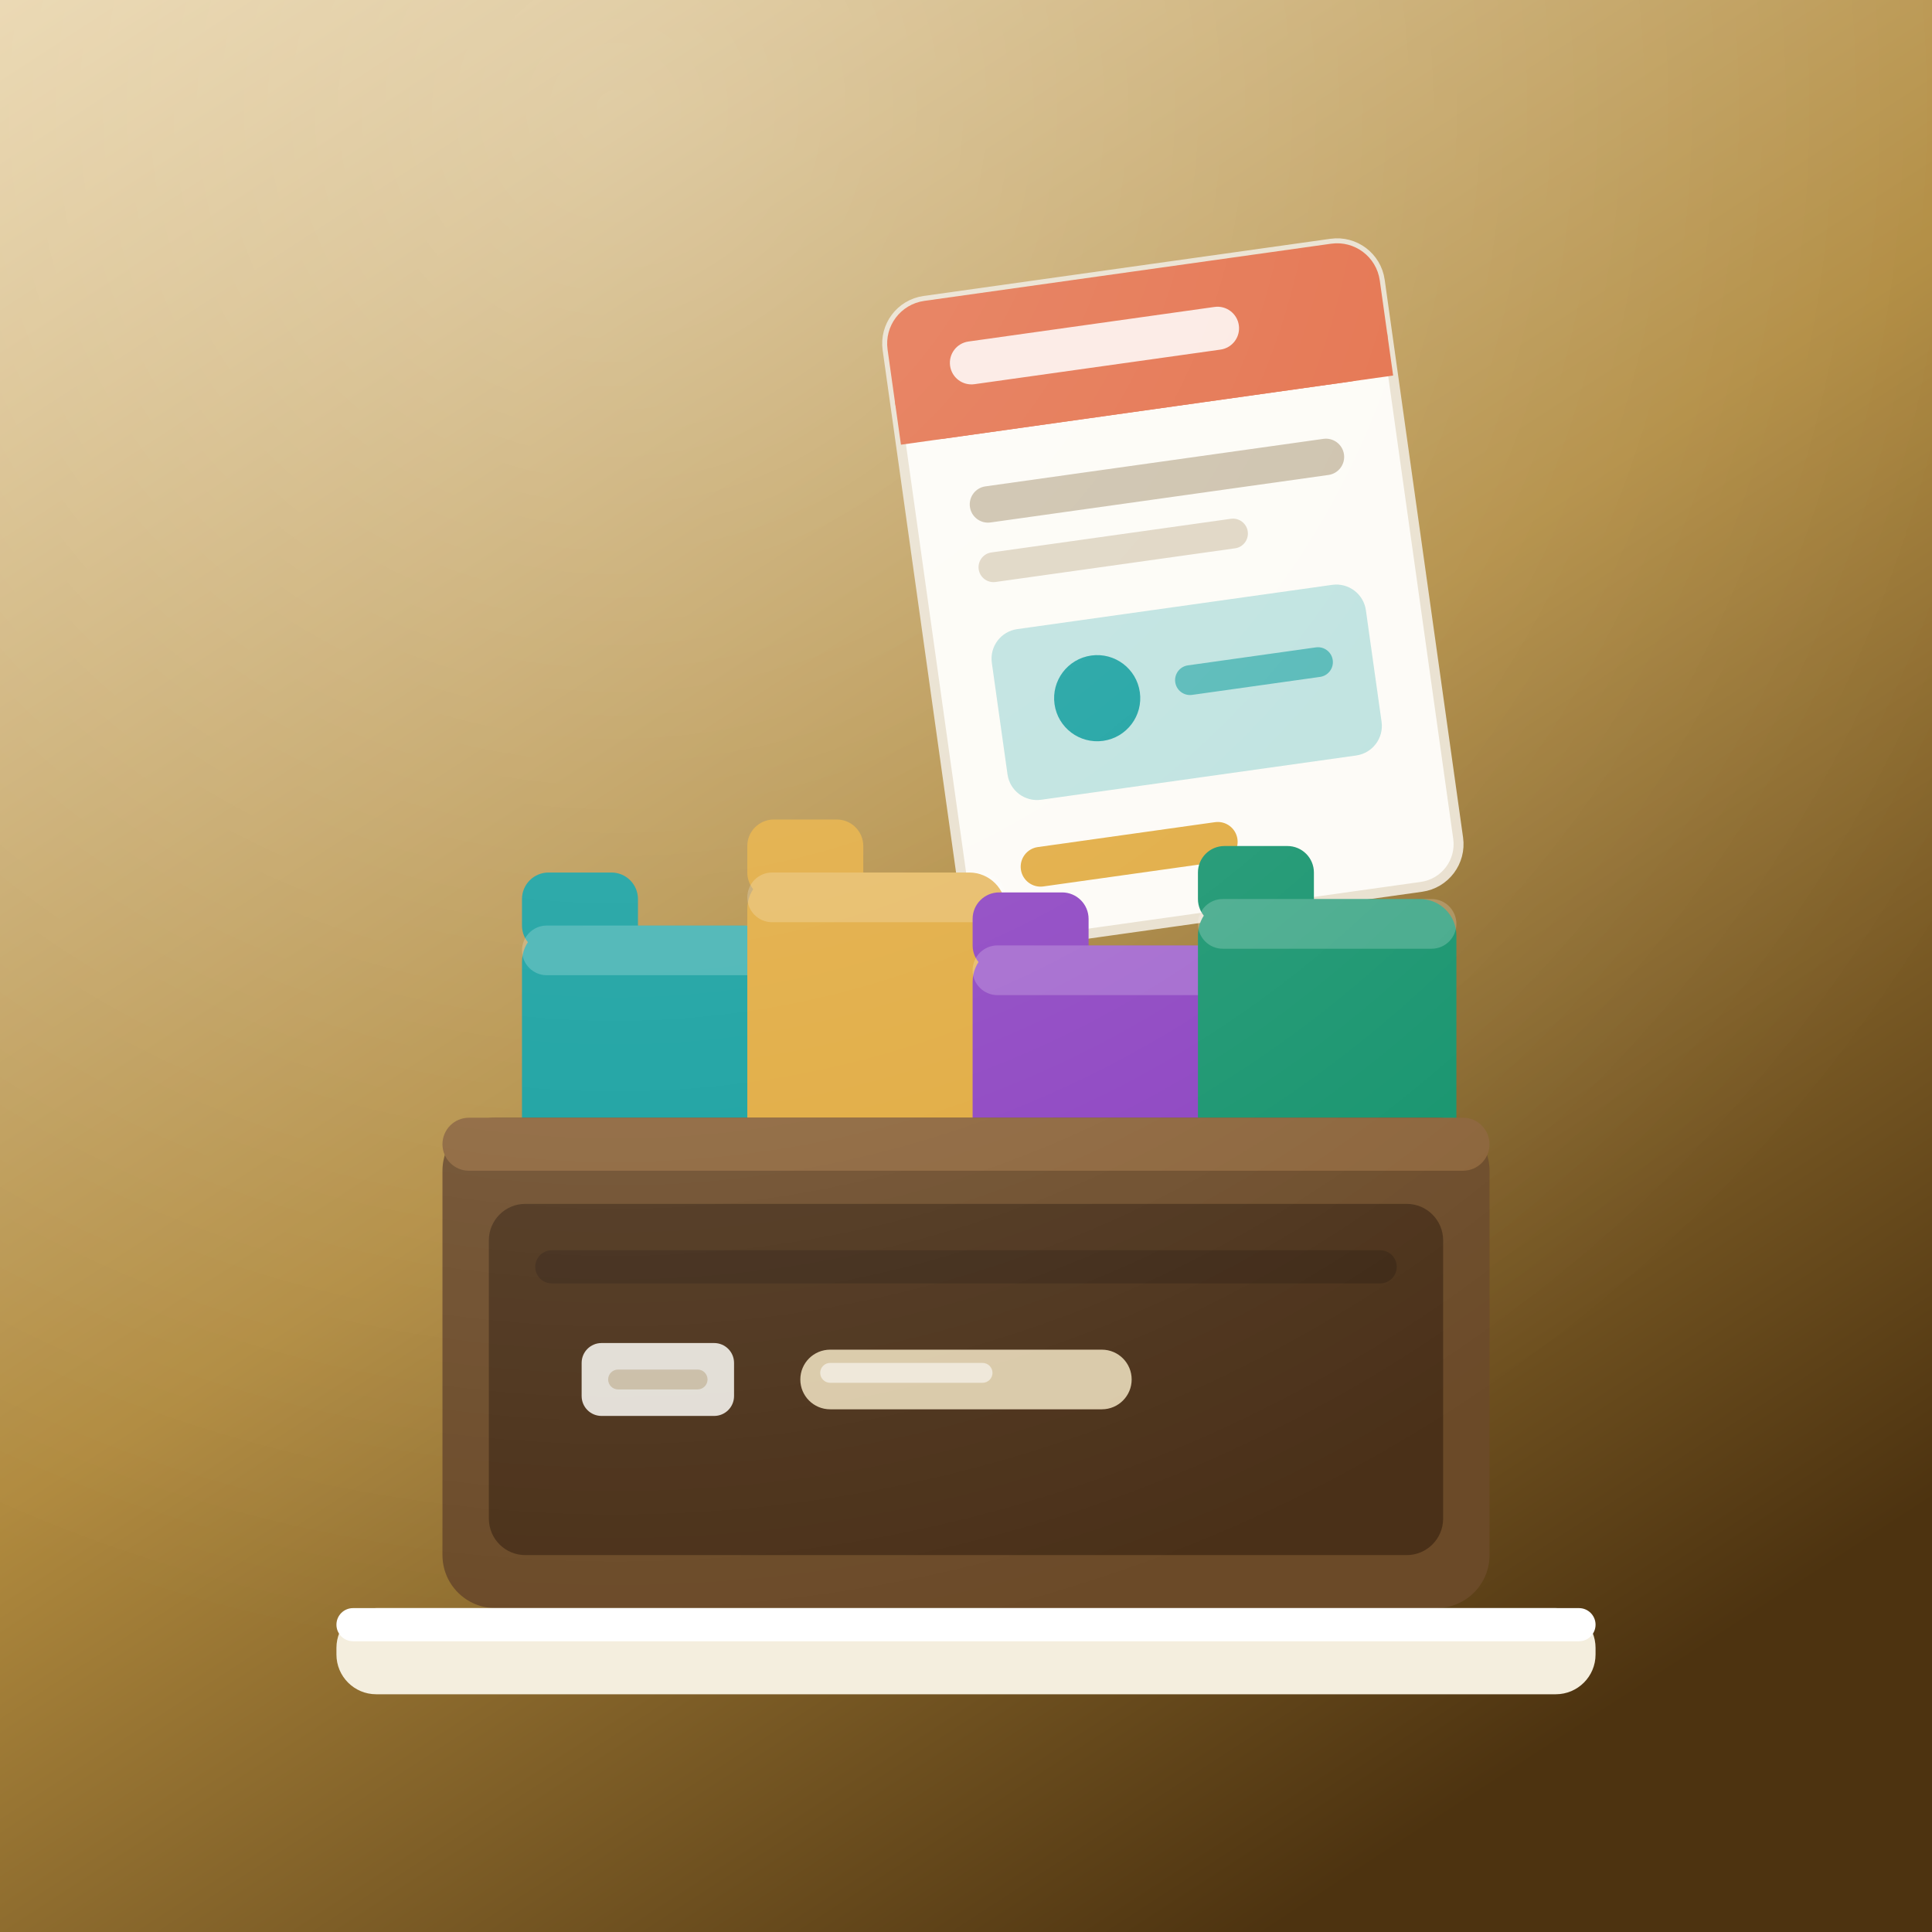
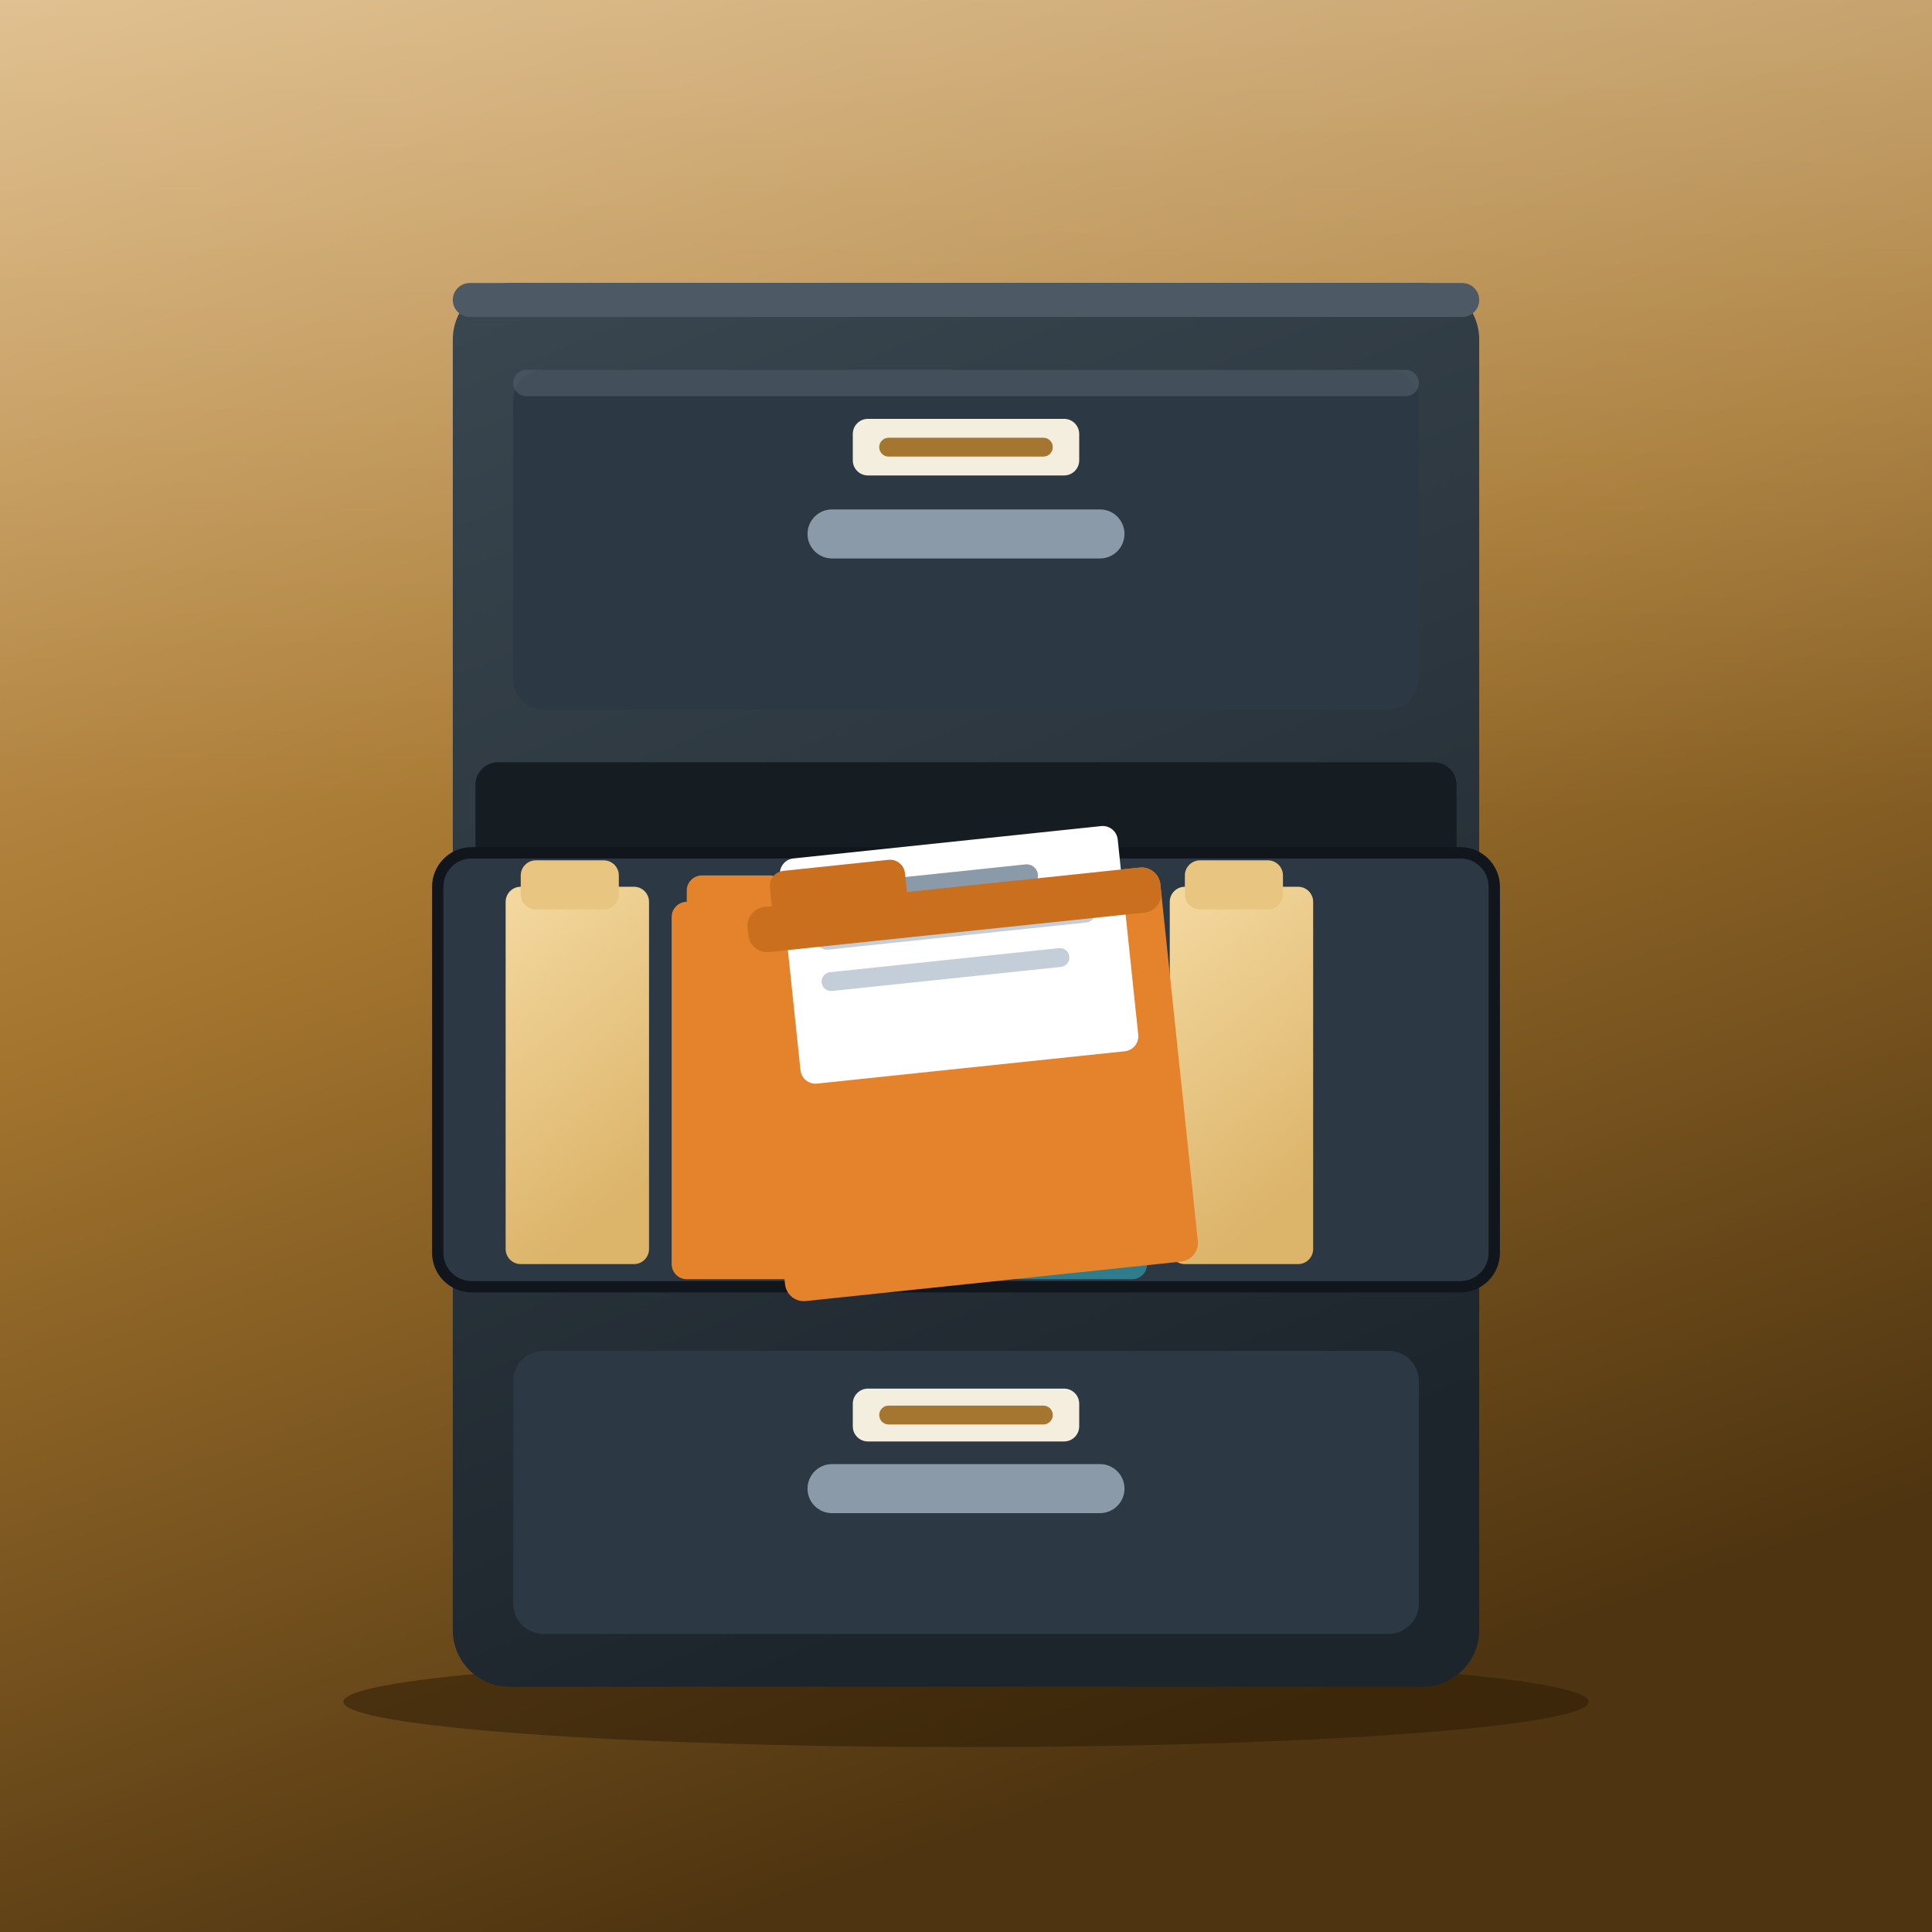
- <svg xmlns="http://www.w3.org/2000/svg" viewBox="0 0 1024 1024" width="100%" height="100%" preserveAspectRatio="xMidYMid meet">
+ <svg xmlns="http://www.w3.org/2000/svg" viewBox="0 0 1024 1024" width="100%" height="100%">
  <defs>
-     <linearGradient id="grc" x1="0" y1="0" x2="0.65" y2="1">
-       <stop offset="0%" stop-color="#e8d3a8" />
-       <stop offset="55%" stop-color="#b08a3e" />
-       <stop offset="100%" stop-color="#4d3310" />
+     <linearGradient id="grec" x1="0" y1="0" x2="0.35" y2="1">
+       <stop offset="0%" stop-color="#d9b073" />
+       <stop offset="48%" stop-color="#a5762f" />
+       <stop offset="100%" stop-color="#4e3410" />
    </linearGradient>
-     <radialGradient id="glrc" cx="32%" cy="6%" r="80%">
-       <stop offset="0%" stop-color="#ffffff" stop-opacity=".26" />
-       <stop offset="100%" stop-color="#ffffff" stop-opacity="0" />
-     </radialGradient>
+     <linearGradient id="glare" x1="0" y1="0" x2="0" y2="1">
+       <stop offset="0%" stop-color="#fff" stop-opacity=".22" />
+       <stop offset="42%" stop-color="#fff" stop-opacity="0" />
+     </linearGradient>
+     <linearGradient id="cab" x1="0" y1="0" x2="0.3" y2="1">
+       <stop offset="0%" stop-color="#3a4750" />
+       <stop offset="100%" stop-color="#1d252c" />
+     </linearGradient>
+     <linearGradient id="man" x1="0" y1="0" x2="0.3" y2="1">
+       <stop offset="0%" stop-color="#f4d9a0" />
+       <stop offset="100%" stop-color="#dcb46a" />
+     </linearGradient>
  </defs>
-   <rect x="0" y="0" width="1024" height="1024" fill="url(#grc)" />
-   <g id="art" transform="translate(62.41,12.87) scale(1.7562)">
-     <g transform="rotate(-8 318 176)">
-       <rect x="244" y="74" width="150" height="196" rx="13" fill="#fdfbf6" />
-       <rect x="244" y="74" width="150" height="196" rx="13" fill="none" stroke="#e8dfcd" stroke-width="3" />
-       <rect x="244" y="74" width="150" height="42" rx="13" fill="#e2673f" />
-       <rect x="244" y="103" width="150" height="13" fill="#e2673f" />
-       <rect x="262" y="88" width="88" height="13" rx="6.5" fill="#fff" opacity=".85" />
-       <rect x="262" y="132" width="114" height="11" rx="5.5" fill="#c9bda6" />
-       <rect x="262" y="152" width="82" height="9" rx="4.5" fill="#ddd3bf" />
-       <rect x="262" y="176" width="114" height="52" rx="9" fill="#0f9d9d" opacity=".28" />
-       <circle cx="292" cy="200" r="13" fill="#0f9d9d" />
-       <rect x="316" y="194" width="48" height="9" rx="4.5" fill="#0f9d9d" opacity=".65" />
-       <rect x="262" y="242" width="66" height="12" rx="6" fill="#e0a83a" />
-     </g>
-     <rect x="122" y="256" width="35" height="24" rx="8" fill="#0f9d9d" />
-     <rect x="122" y="272" width="78" height="132" rx="11" fill="#0f9d9d" />
-     <rect x="122" y="272" width="78" height="15" rx="7.5" fill="#fff" opacity=".20" />
-     <rect x="190" y="240" width="35" height="24" rx="8" fill="#e0a83a" />
-     <rect x="190" y="256" width="78" height="132" rx="11" fill="#e0a83a" />
-     <rect x="190" y="256" width="78" height="15" rx="7.5" fill="#fff" opacity=".20" />
-     <rect x="258" y="262" width="35" height="24" rx="8" fill="#8a3fc0" />
-     <rect x="258" y="278" width="78" height="132" rx="11" fill="#8a3fc0" />
-     <rect x="258" y="278" width="78" height="15" rx="7.5" fill="#fff" opacity=".20" />
-     <rect x="326" y="248" width="35" height="24" rx="8" fill="#12926b" />
-     <rect x="326" y="264" width="78" height="132" rx="11" fill="#12926b" />
-     <rect x="326" y="264" width="78" height="15" rx="7.5" fill="#fff" opacity=".20" />
-     <rect x="98" y="330" width="316" height="148" rx="16" fill="#6b4a28" />
-     <rect x="98" y="330" width="316" height="16" rx="8" fill="#8a6238" />
-     <rect x="112" y="356" width="288" height="106" rx="11" fill="#4a3018" />
-     <rect x="126" y="370" width="260" height="10" rx="5" fill="#000" opacity=".18" />
-     <rect x="206" y="400" width="100" height="18" rx="9" fill="#d9c9a8" />
-     <rect x="212" y="404" width="52" height="6" rx="3" fill="#fff" opacity=".55" />
-     <rect x="140" y="398" width="46" height="22" rx="6" fill="#fdfbf6" opacity=".85" />
-     <rect x="148" y="406" width="30" height="6" rx="3" fill="#c9bda6" />
-     <rect x="66" y="478" width="380" height="26" rx="12" fill="#f4eede" />
-     <rect x="66" y="478" width="380" height="10" rx="5" fill="#fff" />
+   <rect width="1024" height="1024" fill="url(#grec)" />
+   <rect width="1024" height="1024" fill="url(#glare)" />
+   <ellipse cx="512" cy="902" rx="330" ry="24" fill="#2a1a05" opacity=".5" />
+   <rect x="240" y="150" width="544" height="744" rx="30" fill="url(#cab)" />
+   <rect x="240" y="150" width="544" height="18" rx="9" fill="#4d5a65" />
+   <rect x="272" y="196" width="480" height="180" rx="16" fill="#2c3843" />
+   <rect x="272" y="196" width="480" height="14" rx="7" fill="#4d5a65" opacity=".7" />
+   <rect x="428" y="270" width="168" height="26" rx="13" fill="#8b9aa8" />
+   <rect x="452" y="222" width="120" height="30" rx="8" fill="#f4eede" />
+   <rect x="466" y="232" width="92" height="10" rx="5" fill="#a5762f" />
+   <rect x="252" y="404" width="520" height="60" rx="12" fill="#151c22" />
+   <rect x="232" y="452" width="560" height="230" rx="18" fill="#2c3843" />
+   <rect x="232" y="452" width="560" height="230" rx="18" fill="none" stroke="#10161b" stroke-width="6" />
+   <rect x="268" y="470" width="76" height="200" rx="8" fill="url(#man)" />
+   <rect x="276" y="456" width="52" height="26" rx="8" fill="#e8c580" />
+   <rect x="356" y="478" width="76" height="200" rx="8" fill="#e4832b" />
+   <rect x="364" y="464" width="52" height="26" rx="8" fill="#e4832b" />
+   <rect x="444" y="470" width="76" height="200" rx="8" fill="url(#man)" />
+   <rect x="452" y="456" width="52" height="26" rx="8" fill="#e8c580" />
+   <rect x="532" y="478" width="76" height="200" rx="8" fill="#2f7d8c" />
+   <rect x="540" y="464" width="52" height="26" rx="8" fill="#2f7d8c" />
+   <rect x="620" y="470" width="76" height="200" rx="8" fill="url(#man)" />
+   <rect x="628" y="456" width="52" height="26" rx="8" fill="#e8c580" />
+   <g transform="rotate(-6 512 560)">
+     <rect x="404" y="470" width="220" height="210" rx="10" fill="#e4832b" />
+     <rect x="424" y="446" width="180" height="120" rx="8" fill="#ffffff" />
+     <rect x="440" y="462" width="120" height="12" rx="6" fill="#8b9aa8" />
+     <rect x="440" y="486" width="148" height="10" rx="5" fill="#c3ced8" />
+     <rect x="440" y="508" width="132" height="10" rx="5" fill="#c3ced8" />
+     <rect x="404" y="470" width="220" height="24" rx="10" fill="#c96f1e" />
+     <rect x="418" y="452" width="72" height="26" rx="8" fill="#c96f1e" />
  </g>
-   <rect x="0" y="0" width="1024" height="1024" fill="url(#glrc)" />
+   <rect x="272" y="716" width="480" height="150" rx="16" fill="#2c3843" />
+   <rect x="428" y="776" width="168" height="26" rx="13" fill="#8b9aa8" />
+   <rect x="452" y="736" width="120" height="28" rx="8" fill="#f4eede" />
+   <rect x="466" y="745" width="92" height="10" rx="5" fill="#a5762f" />
</svg>
